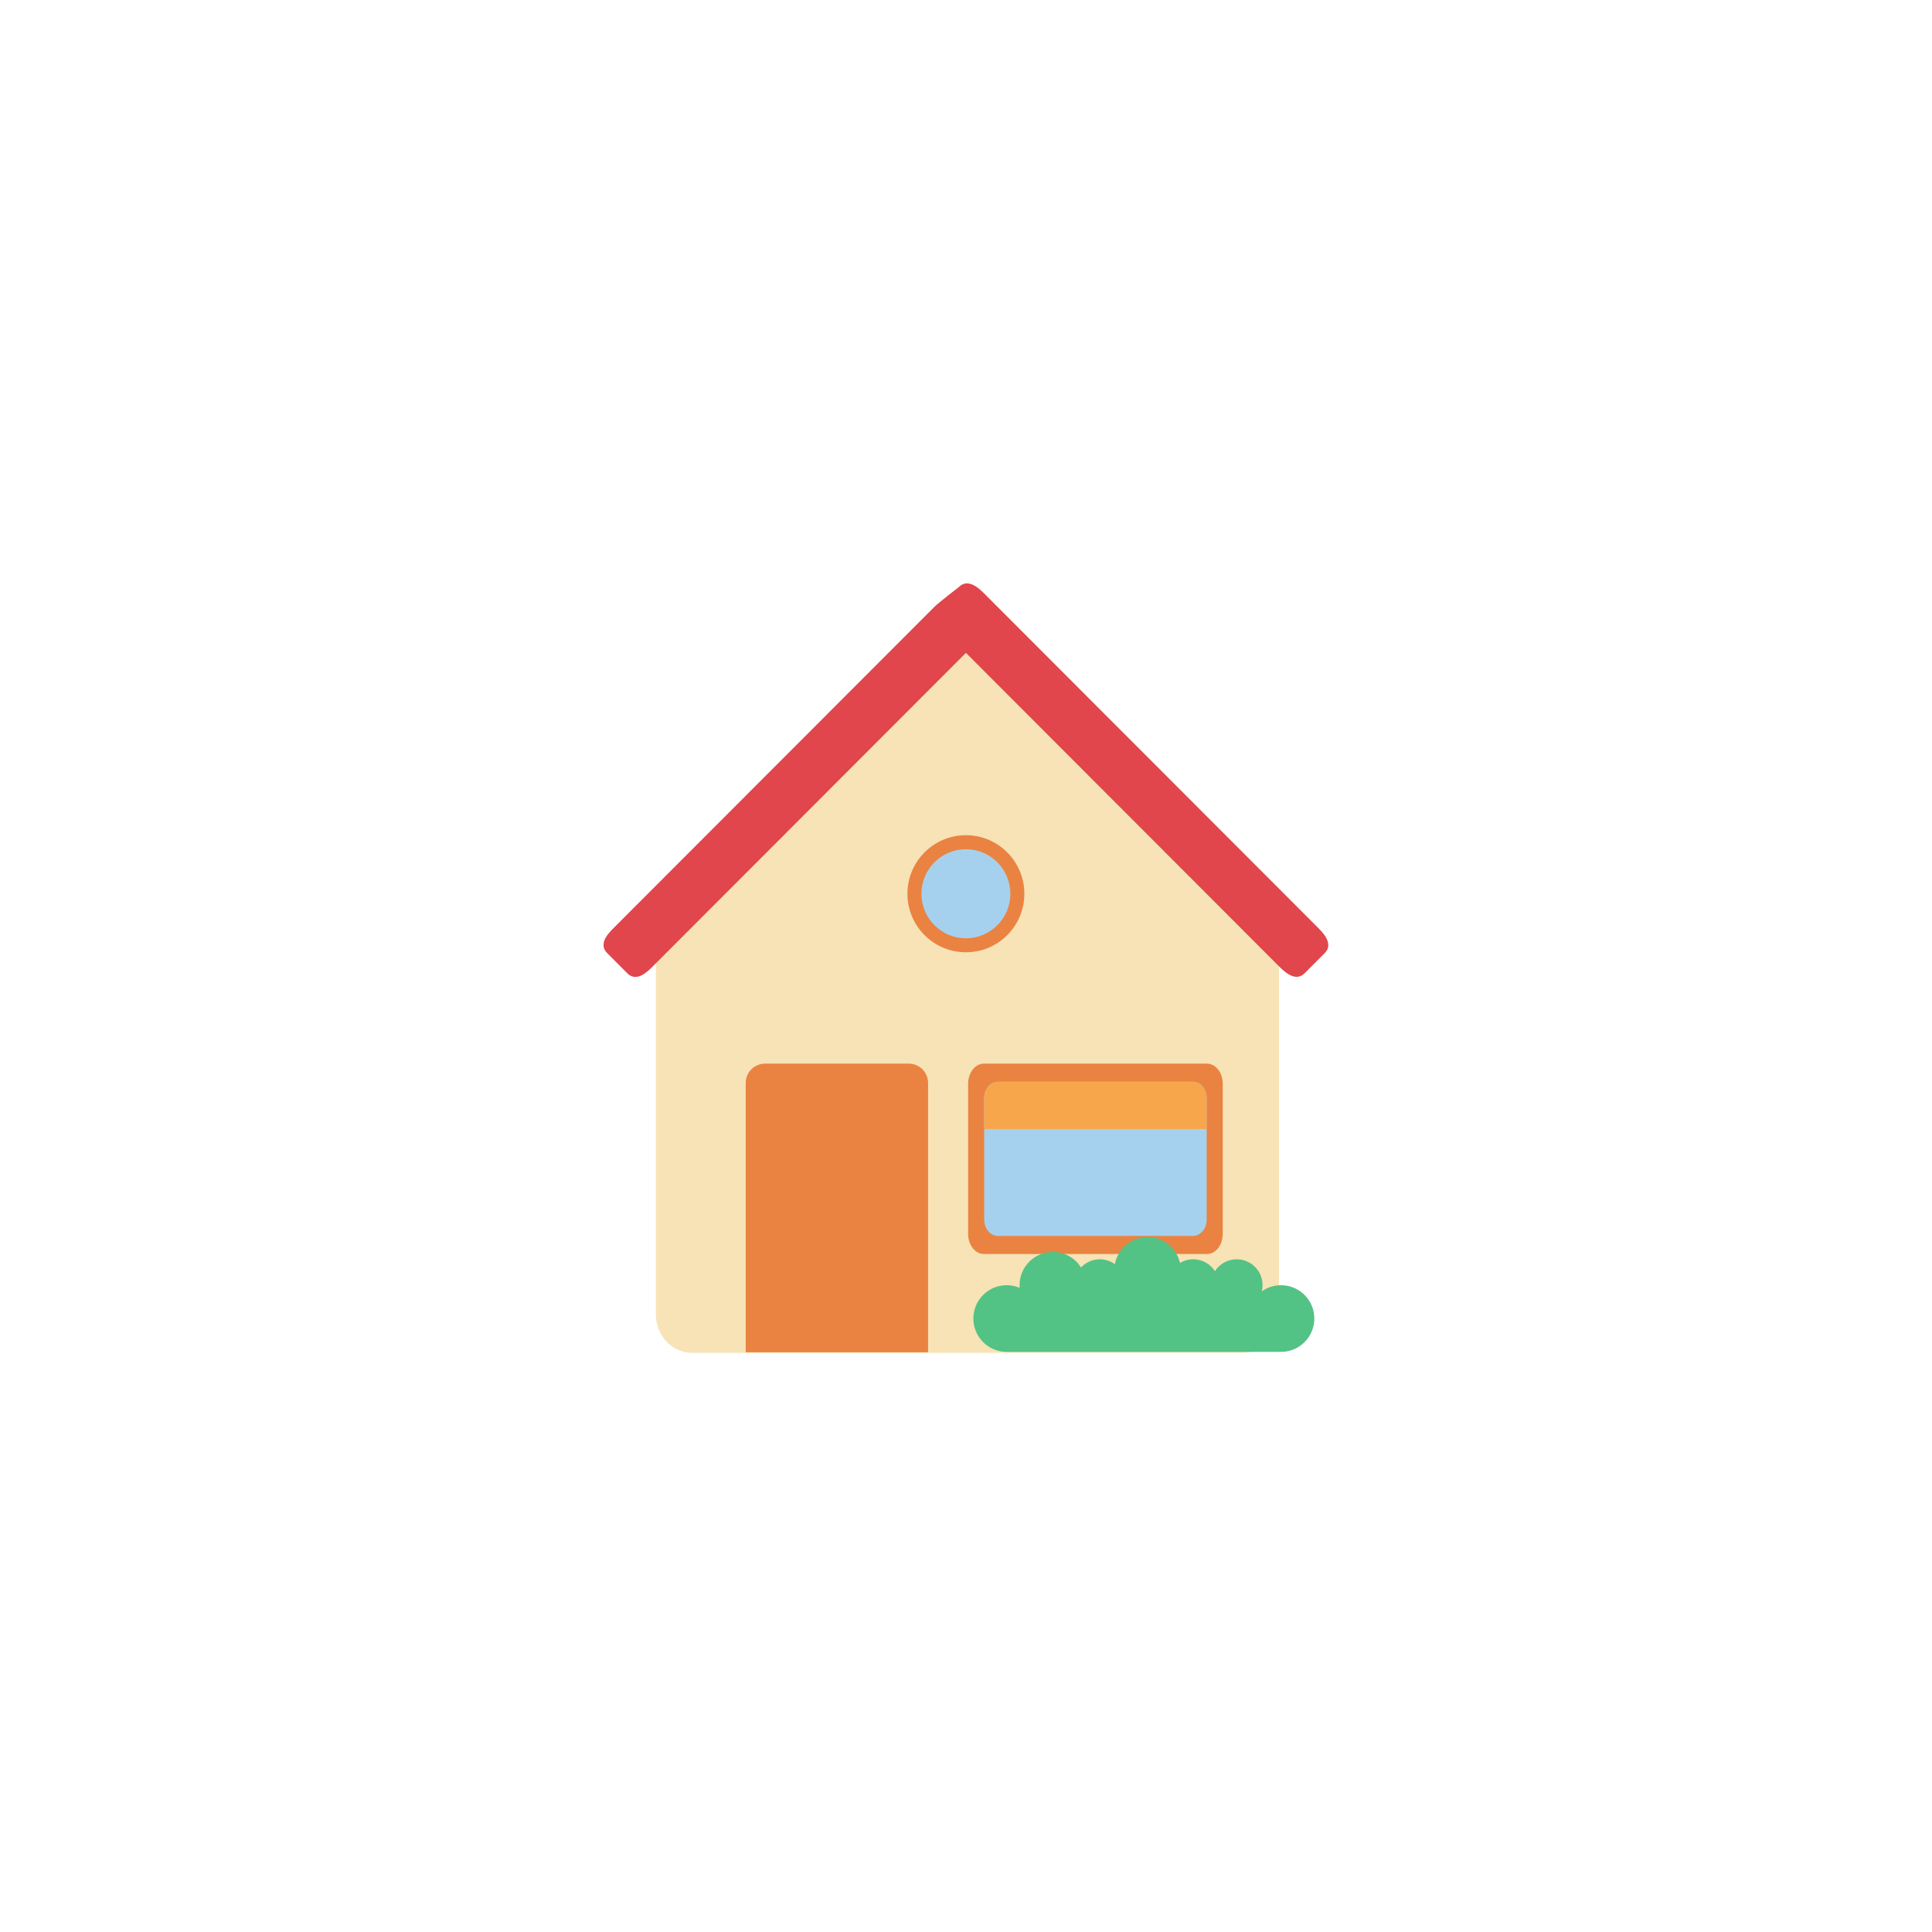
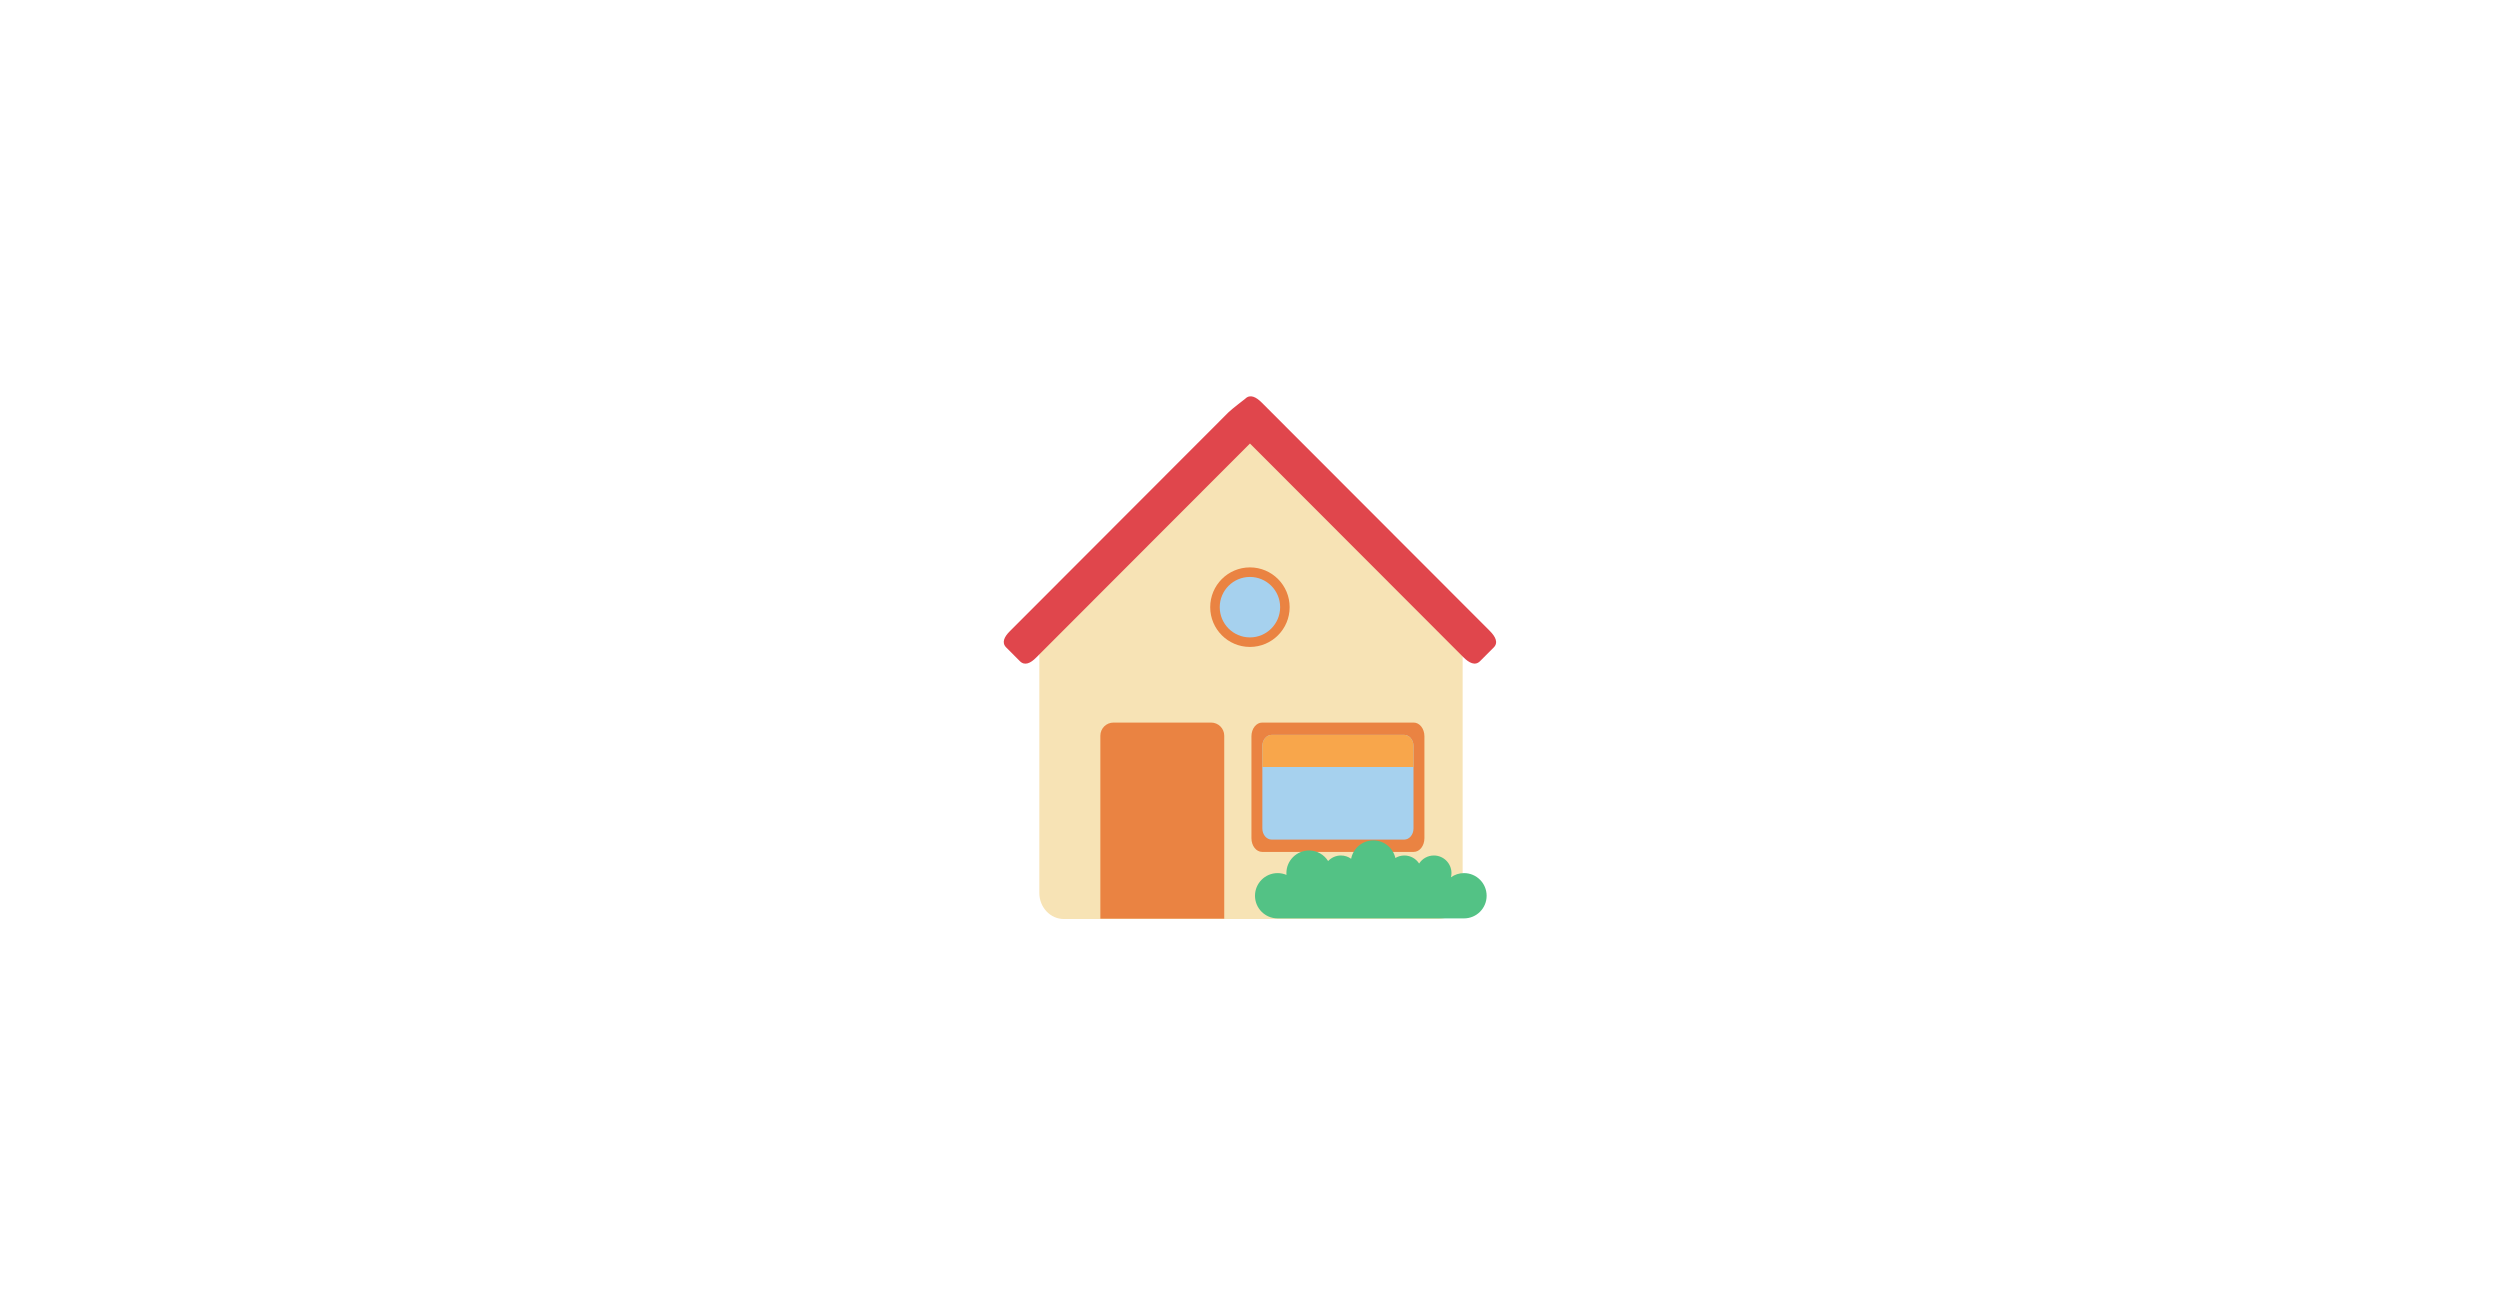
- <svg xmlns="http://www.w3.org/2000/svg" width="1024" zoomAndPan="magnify" viewBox="0 0 768 768" height="1024" preserveAspectRatio="xMidYMid meet" version="1.0">
+ <svg xmlns="http://www.w3.org/2000/svg" width="1200" zoomAndPan="magnify" viewBox="0 0 768 768" height="630" preserveAspectRatio="xMidYMid meet" version="1.0">
  <defs>
    <clipPath id="626788dd94">
      <path d="M 260 255 L 509 255 L 509 537.898 L 260 537.898 Z M 260 255 " clip-rule="nonzero" />
    </clipPath>
    <clipPath id="48705bc7a6">
      <path d="M 296 422 L 369 422 L 369 537.898 L 296 537.898 Z M 296 422 " clip-rule="nonzero" />
    </clipPath>
    <clipPath id="2f957ba8cc">
      <path d="M 386 491 L 523 491 L 523 537.898 L 386 537.898 Z M 386 491 " clip-rule="nonzero" />
    </clipPath>
  </defs>
  <g clip-path="url(#626788dd94)">
    <path fill="#f7e3b5" d="M 504.023 371.68 C 504 371.637 503.984 371.609 503.973 371.582 L 409.605 272.504 C 396.637 259.719 394.895 255.039 384.344 255.039 C 376.141 255.039 370.441 260.426 356.5 274.004 L 265.266 371.559 C 262.484 374.344 260.727 378.266 260.727 382.648 L 260.727 522.512 C 260.727 530.926 267.16 537.758 275.09 537.758 L 494.07 537.758 C 502 537.758 508.43 530.926 508.43 522.512 L 508.43 382.648 C 508.43 378.332 506.742 374.453 504.023 371.68 " fill-opacity="1" fill-rule="nonzero" />
  </g>
  <path fill="#ea8342" d="M 391.109 498.488 C 387.652 498.488 384.844 494.918 384.844 490.48 L 384.844 430.816 C 384.844 426.395 387.652 422.809 391.109 422.809 L 479.801 422.809 C 483.262 422.809 486.059 426.395 486.059 430.816 L 486.059 490.48 C 486.059 494.918 483.262 498.488 479.801 498.488 L 391.109 498.488 " fill-opacity="1" fill-rule="nonzero" />
  <path fill="#e0464c" d="M 524.316 369.176 L 390.906 235.602 C 387.598 232.293 384.07 230.461 381.207 233.324 C 381.207 233.324 373.145 239.512 371.426 241.242 L 243.41 369.418 C 240.234 372.598 238.504 376.02 241.367 378.875 L 249.352 386.883 C 252.219 389.75 255.637 388.02 258.809 384.84 L 383.977 259.52 L 508.902 384.609 C 512.211 387.91 515.738 389.75 518.602 386.883 L 526.602 378.875 C 529.449 376.02 527.625 372.492 524.316 369.176 " fill-opacity="1" fill-rule="nonzero" />
  <g clip-path="url(#48705bc7a6)">
    <path fill="#ea8342" d="M 368.926 537.555 L 368.926 430.492 C 368.926 426.246 365.496 422.809 361.254 422.809 L 304.109 422.809 C 299.879 422.809 296.434 426.246 296.434 430.492 L 296.434 537.555 L 368.926 537.555 " fill-opacity="1" fill-rule="nonzero" />
  </g>
  <path fill="#a6d1ee" d="M 396.719 491.293 C 393.691 491.293 391.23 488.398 391.23 484.812 L 391.23 436.484 C 391.23 432.914 393.691 430.004 396.719 430.004 L 474.195 430.004 C 477.223 430.004 479.668 432.914 479.668 436.484 L 479.668 484.812 C 479.668 488.398 477.223 491.293 474.195 491.293 L 396.719 491.293 " fill-opacity="1" fill-rule="nonzero" />
  <path fill="#f8a64b" d="M 479.668 448.805 L 479.668 436.484 C 479.668 432.914 477.223 430.004 474.195 430.004 L 396.719 430.004 C 393.691 430.004 391.23 432.914 391.23 436.484 L 391.23 448.805 L 479.668 448.805 " fill-opacity="1" fill-rule="nonzero" />
  <path fill="#ea8342" d="M 407.199 355.285 C 407.199 368.133 396.797 378.551 383.965 378.551 C 371.117 378.551 360.715 368.133 360.715 355.285 C 360.715 342.434 371.117 332.004 383.965 332.004 C 396.797 332.004 407.199 342.434 407.199 355.285 " fill-opacity="1" fill-rule="nonzero" />
  <path fill="#a6d1ee" d="M 401.633 355.285 C 401.633 365.051 393.719 372.977 383.965 372.977 C 374.211 372.977 366.293 365.051 366.293 355.285 C 366.293 345.504 374.211 337.594 383.965 337.594 C 393.719 337.594 401.633 345.504 401.633 355.285 " fill-opacity="1" fill-rule="nonzero" />
  <g clip-path="url(#2f957ba8cc)">
    <path fill="#53c285" d="M 509.238 510.891 C 506.375 510.891 503.742 511.797 501.578 513.34 C 501.77 512.555 501.891 511.746 501.891 510.891 C 501.891 505.199 497.285 500.586 491.598 500.586 C 487.977 500.586 484.789 502.465 482.965 505.293 C 481.125 502.465 477.953 500.586 474.316 500.586 C 472.398 500.586 470.602 501.125 469.062 502.047 C 467.711 496.164 462.457 491.754 456.172 491.754 C 449.715 491.754 444.34 496.391 443.176 502.508 C 441.488 501.301 439.434 500.586 437.191 500.586 C 434.246 500.586 431.598 501.844 429.707 503.832 C 427.371 500.113 423.25 497.648 418.535 497.648 C 411.227 497.648 405.297 503.574 405.297 510.891 C 405.297 511.246 405.324 511.609 405.352 511.949 C 403.754 511.27 402 510.891 400.164 510.891 C 392.852 510.891 386.922 516.832 386.922 524.148 C 386.922 531.465 392.852 537.391 400.164 537.391 L 509.238 537.391 C 516.547 537.391 522.465 531.465 522.465 524.148 C 522.465 516.832 516.547 510.891 509.238 510.891 " fill-opacity="1" fill-rule="nonzero" />
  </g>
</svg>
